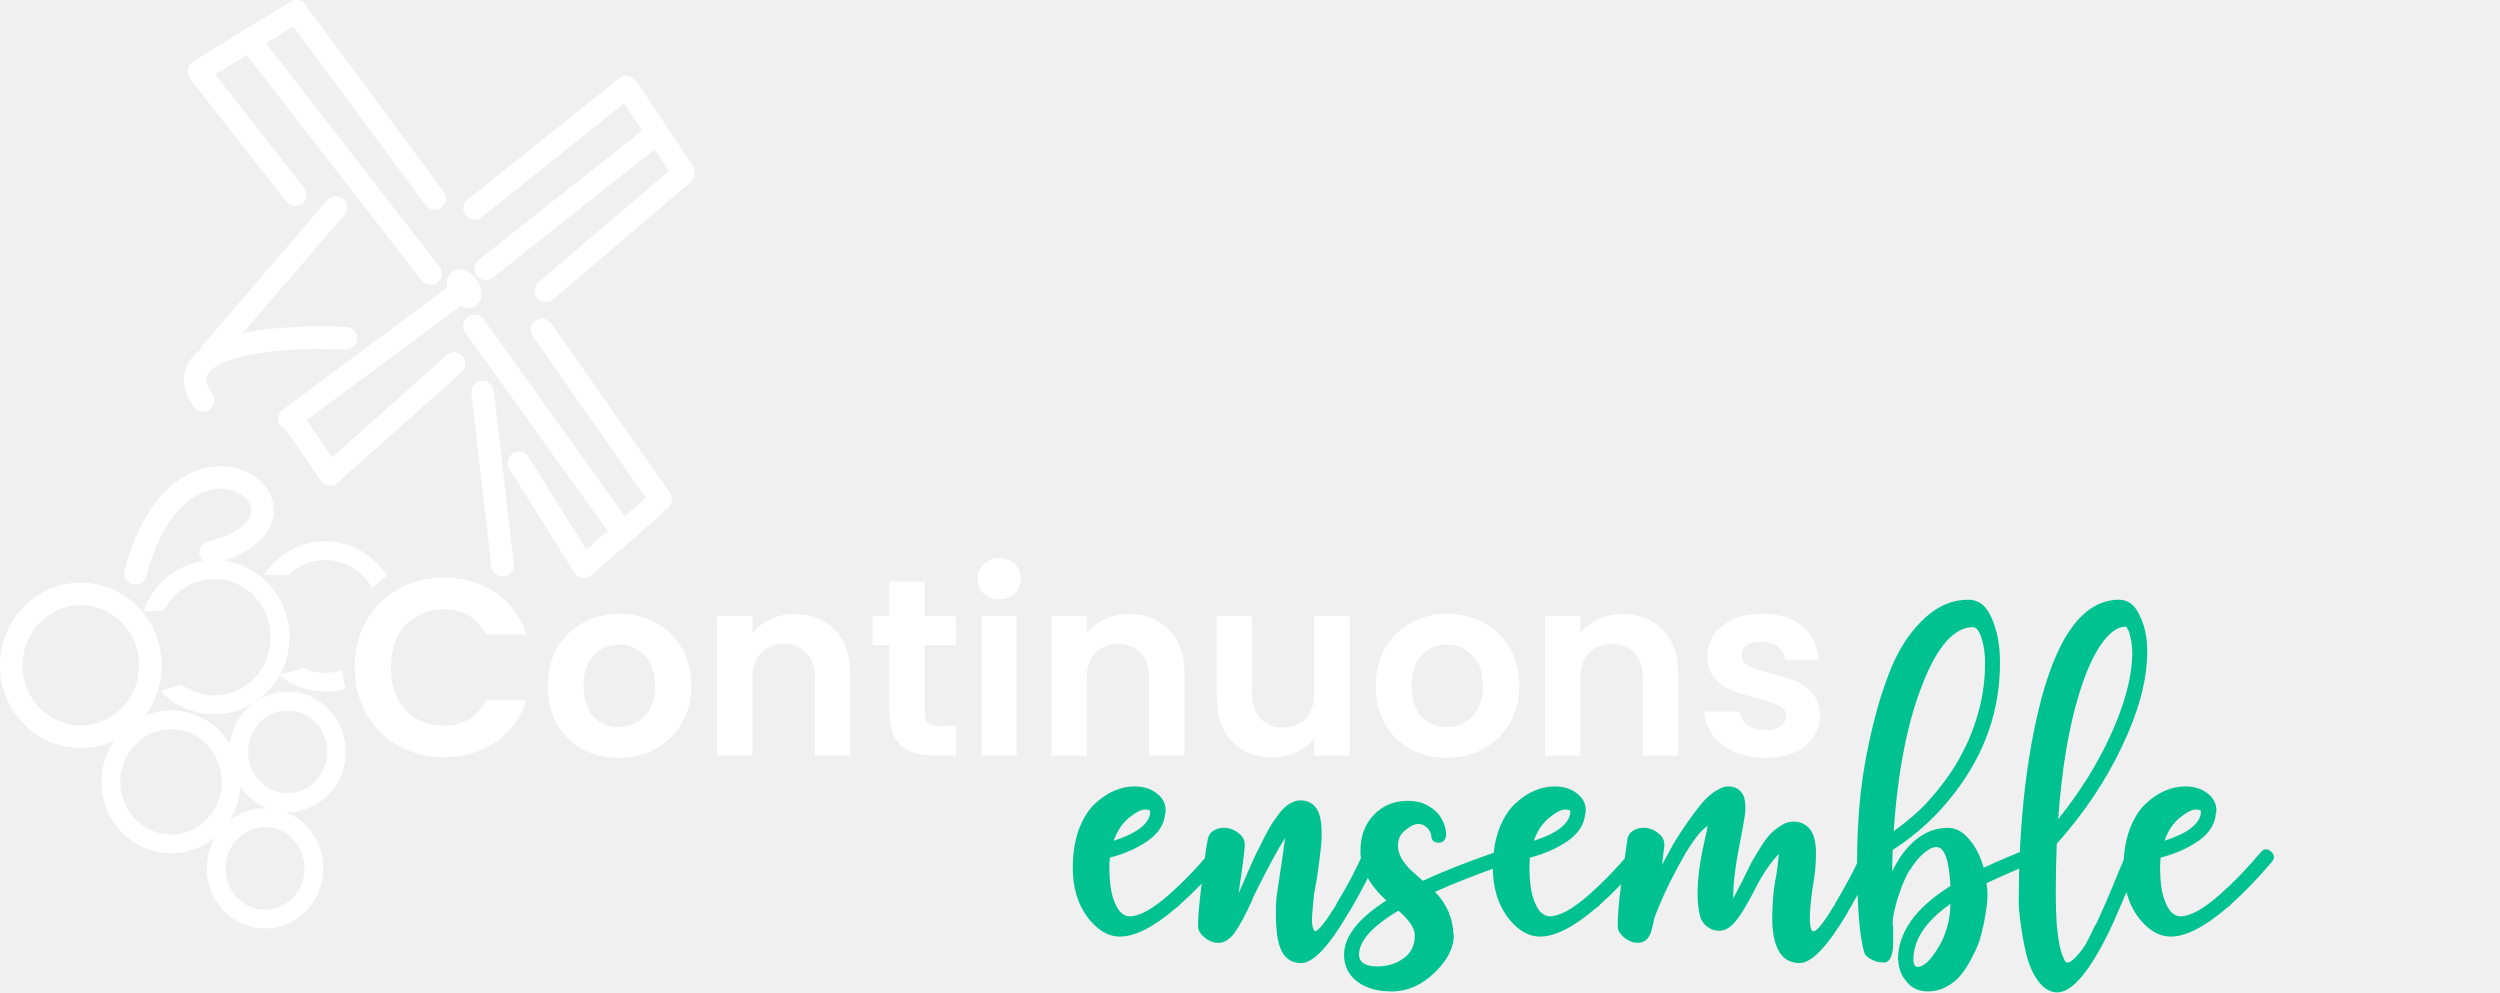
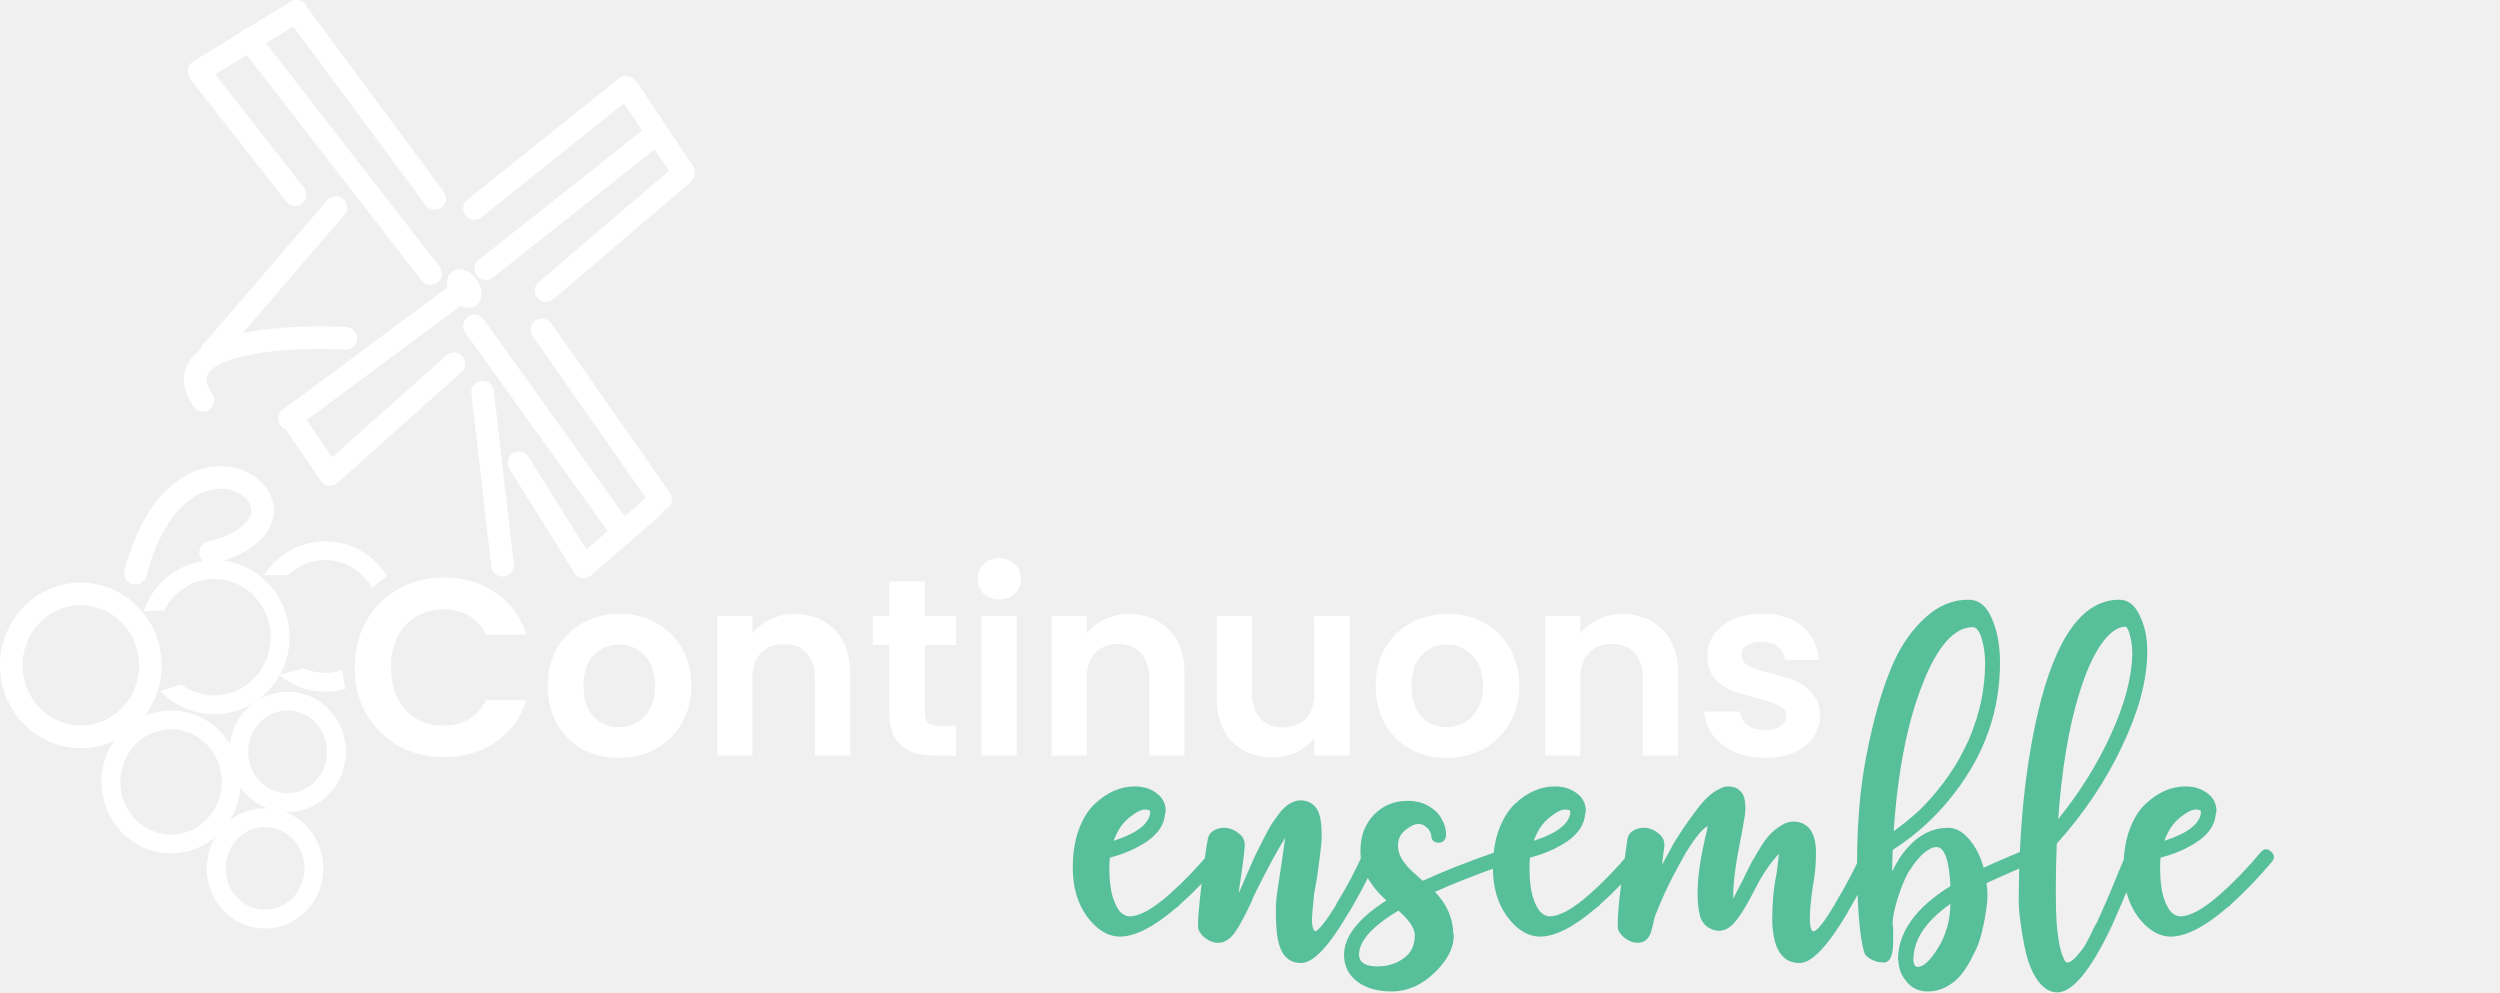
<svg xmlns="http://www.w3.org/2000/svg" width="665" height="264" viewBox="0 0 665 264" fill="none">
  <path d="M56 146.991C91.5 137.991 49 103.991 36 152.491" stroke="white" stroke-width="6" stroke-linecap="round" />
  <line x1="89.317" y1="55.221" x2="56.231" y2="93.673" stroke="white" stroke-width="6" stroke-linecap="round" />
  <line x1="144.178" y1="87.728" x2="175.737" y2="132.812" stroke="white" stroke-width="6" stroke-linecap="round" />
  <line x1="126.186" y1="86.681" x2="165.691" y2="141.805" stroke="white" stroke-width="6" stroke-linecap="round" />
  <line x1="155.295" y1="150.758" x2="173.768" y2="134.695" stroke="white" stroke-width="6" stroke-linecap="round" />
  <line x1="154.866" y1="150.037" x2="138.046" y2="123.125" stroke="white" stroke-width="6" stroke-linecap="round" />
  <line x1="133.676" y1="150.354" x2="128.364" y2="104.315" stroke="white" stroke-width="6" stroke-linecap="round" />
  <line x1="88.242" y1="125.755" x2="120.764" y2="96.749" stroke="white" stroke-width="6" stroke-linecap="round" />
  <line x1="87.83" y1="126.209" x2="78.218" y2="112.161" stroke="white" stroke-width="6" stroke-linecap="round" />
  <line x1="172.51" y1="37.205" x2="129.214" y2="71.481" stroke="white" stroke-width="6" stroke-linecap="round" />
  <line x1="120.379" y1="79.188" x2="77.012" y2="111.375" stroke="white" stroke-width="6" stroke-linecap="round" />
  <line x1="66.209" y1="10.521" x2="114.531" y2="72.781" stroke="white" stroke-width="6" stroke-linecap="round" />
  <line x1="52.99" y1="18.865" x2="78.874" y2="3" stroke="white" stroke-width="6" stroke-linecap="round" />
  <line x1="79.196" y1="3.616" x2="115.625" y2="52.794" stroke="white" stroke-width="6" stroke-linecap="round" />
  <line x1="166.531" y1="23.207" x2="126.217" y2="55.459" stroke="white" stroke-width="6" stroke-linecap="round" />
  <line x1="167.16" y1="23.823" x2="181.832" y2="45.83" stroke="white" stroke-width="6" stroke-linecap="round" />
  <line x1="181.666" y1="46.22" x2="145.229" y2="77.324" stroke="white" stroke-width="6" stroke-linecap="round" />
  <line x1="53.212" y1="19.501" x2="78.51" y2="51.779" stroke="white" stroke-width="6" stroke-linecap="round" />
  <ellipse cx="123.476" cy="76.781" rx="4.07" ry="5.54" transform="rotate(-34.0884 123.476 76.7813)" fill="white" />
  <path d="M92 89.99C72 88.99 44 91.99 54 106.491" stroke="white" stroke-width="6" stroke-linecap="round" />
  <path d="M21.5 157.991C31.653 157.991 40 166.432 40 176.991C40 187.549 31.653 195.991 21.5 195.991C11.347 195.991 3 187.549 3 176.991C3 166.432 11.347 157.991 21.5 157.991Z" stroke="white" stroke-width="6" />
  <path d="M45.5 191.491C54.274 191.491 61.5 198.815 61.5 207.991C61.5 217.167 54.274 224.491 45.5 224.491C36.726 224.491 29.5 217.167 29.5 207.991C29.5 198.815 36.726 191.491 45.5 191.491Z" stroke="white" stroke-width="5" />
  <path d="M76.5 186.491C83.606 186.491 89.5 192.459 89.5 199.991C89.5 207.522 83.606 213.491 76.5 213.491C69.394 213.491 63.5 207.522 63.5 199.991C63.5 192.459 69.394 186.491 76.5 186.491Z" stroke="white" stroke-width="5" />
  <path d="M70.5 217.491C77.606 217.491 83.5 223.459 83.5 230.991C83.5 238.522 77.606 244.491 70.5 244.491C63.395 244.491 57.5 238.522 57.5 230.991C57.5 223.459 63.395 217.491 70.5 217.491Z" stroke="white" stroke-width="5" />
  <path d="M57 148.991C68.046 148.991 77 158.169 77 169.491C77 180.812 68.046 189.991 57 189.991C51.393 189.991 46.327 187.624 42.695 183.815L48.215 182.051C50.698 183.906 53.743 184.991 57 184.991C65.169 184.991 72 178.168 72 169.491C72 160.813 65.169 153.991 57 153.991C51.263 153.991 46.184 157.355 43.67 162.365L38.168 162.574C40.937 154.655 48.322 148.991 57 148.991Z" fill="white" />
  <path d="M80.736 177.754C82.511 178.551 84.463 178.991 86.5 178.991C88.097 178.991 89.641 178.72 91.089 178.219C91.224 179.93 91.511 181.595 91.939 183.201C90.212 183.714 88.388 183.991 86.5 183.991C81.834 183.991 77.551 182.308 74.194 179.504L80.736 177.754ZM86.5 143.991C93.42 143.991 99.498 147.688 102.959 153.262C101.557 154.198 100.246 155.27 99.046 156.46C96.515 151.964 91.796 148.991 86.5 148.991C82.728 148.991 79.25 150.499 76.645 152.991H70.213C73.701 147.569 79.693 143.991 86.5 143.991Z" fill="white" />
  <path d="M94.345 177.541C94.345 172.94 95.372 168.831 97.427 165.213C99.526 161.55 102.363 158.714 105.936 156.704C109.554 154.649 113.596 153.622 118.063 153.622C123.289 153.622 127.867 154.962 131.798 157.642C135.729 160.322 138.476 164.029 140.039 168.764H129.252C128.18 166.53 126.661 164.855 124.696 163.739C122.775 162.622 120.542 162.064 117.996 162.064C115.271 162.064 112.837 162.711 110.693 164.007C108.594 165.257 106.941 167.044 105.735 169.367C104.574 171.689 103.993 174.414 103.993 177.541C103.993 180.623 104.574 183.347 105.735 185.715C106.941 188.037 108.594 189.846 110.693 191.142C112.837 192.392 115.271 193.018 117.996 193.018C120.542 193.018 122.775 192.459 124.696 191.343C126.661 190.181 128.18 188.484 129.252 186.251H140.039C138.476 191.03 135.729 194.76 131.798 197.44C127.912 200.075 123.334 201.393 118.063 201.393C113.596 201.393 109.554 200.388 105.936 198.378C102.363 196.323 99.526 193.487 97.427 189.869C95.372 186.251 94.345 182.141 94.345 177.541ZM164.533 201.594C160.959 201.594 157.743 200.812 154.885 199.249C152.026 197.641 149.77 195.385 148.118 192.482C146.51 189.578 145.706 186.228 145.706 182.432C145.706 178.635 146.532 175.285 148.185 172.382C149.882 169.478 152.182 167.245 155.086 165.682C157.989 164.074 161.227 163.27 164.801 163.27C168.374 163.27 171.612 164.074 174.516 165.682C177.419 167.245 179.697 169.478 181.35 172.382C183.047 175.285 183.896 178.635 183.896 182.432C183.896 186.228 183.025 189.578 181.283 192.482C179.585 195.385 177.263 197.641 174.315 199.249C171.411 200.812 168.151 201.594 164.533 201.594ZM164.533 193.42C166.23 193.42 167.816 193.018 169.29 192.214C170.808 191.365 172.014 190.114 172.908 188.462C173.801 186.809 174.248 184.799 174.248 182.432C174.248 178.903 173.31 176.201 171.434 174.325C169.602 172.404 167.347 171.444 164.667 171.444C161.987 171.444 159.731 172.404 157.9 174.325C156.113 176.201 155.22 178.903 155.22 182.432C155.22 185.96 156.091 188.685 157.833 190.606C159.619 192.482 161.853 193.42 164.533 193.42ZM211.345 163.337C215.767 163.337 219.341 164.744 222.065 167.558C224.79 170.327 226.152 174.213 226.152 179.216V200.991H216.772V180.489C216.772 177.541 216.035 175.285 214.561 173.722C213.087 172.114 211.077 171.31 208.531 171.31C205.941 171.31 203.886 172.114 202.367 173.722C200.893 175.285 200.156 177.541 200.156 180.489V200.991H190.776V163.873H200.156V168.496C201.407 166.888 202.993 165.637 204.913 164.744C206.879 163.806 209.023 163.337 211.345 163.337ZM245.993 171.578V189.534C245.993 190.784 246.284 191.7 246.864 192.281C247.49 192.817 248.517 193.085 249.946 193.085H254.301V200.991H248.405C240.499 200.991 236.546 197.149 236.546 189.467V171.578H232.124V163.873H236.546V154.694H245.993V163.873H254.301V171.578H245.993ZM265.805 159.451C264.152 159.451 262.767 158.937 261.651 157.91C260.579 156.838 260.043 155.52 260.043 153.957C260.043 152.393 260.579 151.098 261.651 150.071C262.767 148.999 264.152 148.463 265.805 148.463C267.457 148.463 268.82 148.999 269.892 150.071C271.008 151.098 271.567 152.393 271.567 153.957C271.567 155.52 271.008 156.838 269.892 157.91C268.82 158.937 267.457 159.451 265.805 159.451ZM270.428 163.873V200.991H261.048V163.873H270.428ZM300.264 163.337C304.686 163.337 308.26 164.744 310.984 167.558C313.709 170.327 315.071 174.213 315.071 179.216V200.991H305.691V180.489C305.691 177.541 304.954 175.285 303.48 173.722C302.006 172.114 299.996 171.31 297.45 171.31C294.86 171.31 292.805 172.114 291.286 173.722C289.812 175.285 289.075 177.541 289.075 180.489V200.991H279.695V163.873H289.075V168.496C290.326 166.888 291.912 165.637 293.832 164.744C295.798 163.806 297.942 163.337 300.264 163.337ZM359.032 163.873V200.991H349.585V196.301C348.379 197.909 346.793 199.182 344.828 200.12C342.907 201.013 340.808 201.46 338.53 201.46C335.627 201.46 333.058 200.857 330.825 199.651C328.592 198.4 326.827 196.591 325.532 194.224C324.281 191.812 323.656 188.953 323.656 185.648V163.873H333.036V184.308C333.036 187.256 333.773 189.534 335.247 191.142C336.721 192.705 338.731 193.487 341.277 193.487C343.868 193.487 345.9 192.705 347.374 191.142C348.848 189.534 349.585 187.256 349.585 184.308V163.873H359.032ZM384.769 201.594C381.196 201.594 377.98 200.812 375.121 199.249C372.262 197.641 370.007 195.385 368.354 192.482C366.746 189.578 365.942 186.228 365.942 182.432C365.942 178.635 366.768 175.285 368.421 172.382C370.118 169.478 372.419 167.245 375.322 165.682C378.225 164.074 381.464 163.27 385.037 163.27C388.61 163.27 391.849 164.074 394.752 165.682C397.655 167.245 399.933 169.478 401.586 172.382C403.283 175.285 404.132 178.635 404.132 182.432C404.132 186.228 403.261 189.578 401.519 192.482C399.822 195.385 397.499 197.641 394.551 199.249C391.648 200.812 388.387 201.594 384.769 201.594ZM384.769 193.42C386.466 193.42 388.052 193.018 389.526 192.214C391.045 191.365 392.251 190.114 393.144 188.462C394.037 186.809 394.484 184.799 394.484 182.432C394.484 178.903 393.546 176.201 391.67 174.325C389.839 172.404 387.583 171.444 384.903 171.444C382.223 171.444 379.967 172.404 378.136 174.325C376.349 176.201 375.456 178.903 375.456 182.432C375.456 185.96 376.327 188.685 378.069 190.606C379.856 192.482 382.089 193.42 384.769 193.42ZM431.582 163.337C436.004 163.337 439.577 164.744 442.302 167.558C445.026 170.327 446.389 174.213 446.389 179.216V200.991H437.009V180.489C437.009 177.541 436.272 175.285 434.798 173.722C433.324 172.114 431.314 171.31 428.768 171.31C426.177 171.31 424.122 172.114 422.604 173.722C421.13 175.285 420.393 177.541 420.393 180.489V200.991H411.013V163.873H420.393V168.496C421.643 166.888 423.229 165.637 425.15 164.744C427.115 163.806 429.259 163.337 431.582 163.337ZM469.513 201.594C466.475 201.594 463.751 201.058 461.339 199.986C458.927 198.869 457.006 197.373 455.577 195.497C454.192 193.621 453.433 191.544 453.299 189.266H462.746C462.924 190.695 463.617 191.879 464.823 192.817C466.073 193.755 467.614 194.224 469.446 194.224C471.232 194.224 472.617 193.866 473.6 193.152C474.627 192.437 475.141 191.521 475.141 190.405C475.141 189.199 474.515 188.305 473.265 187.725C472.059 187.099 470.116 186.429 467.436 185.715C464.666 185.045 462.388 184.352 460.602 183.638C458.86 182.923 457.341 181.829 456.046 180.355C454.795 178.881 454.17 176.893 454.17 174.392C454.17 172.337 454.75 170.461 455.912 168.764C457.118 167.066 458.815 165.726 461.004 164.744C463.237 163.761 465.85 163.27 468.843 163.27C473.265 163.27 476.793 164.386 479.429 166.62C482.064 168.808 483.516 171.779 483.784 175.531H474.806C474.672 174.057 474.046 172.895 472.93 172.047C471.858 171.153 470.406 170.707 468.575 170.707C466.877 170.707 465.56 171.019 464.622 171.645C463.728 172.27 463.282 173.141 463.282 174.258C463.282 175.508 463.907 176.469 465.158 177.139C466.408 177.764 468.351 178.412 470.987 179.082C473.667 179.752 475.878 180.444 477.62 181.159C479.362 181.873 480.858 182.99 482.109 184.509C483.404 185.983 484.074 187.948 484.119 190.405C484.119 192.549 483.516 194.469 482.31 196.167C481.148 197.864 479.451 199.204 477.218 200.187C475.029 201.125 472.461 201.594 469.513 201.594Z" fill="white" />
-   <path d="M321.84 226.727C322.693 225.703 323.589 225.617 324.528 226.471C325.552 227.324 325.637 228.263 324.784 229.287C321.029 233.724 317.36 237.521 313.776 240.679V240.807C313.776 240.807 313.733 240.849 313.648 240.935C313.563 241.02 313.477 241.063 313.392 241.063C313.051 241.404 312.837 241.575 312.752 241.575C306.864 246.609 301.915 249.127 297.904 249.127C294.747 249.127 291.845 247.377 289.2 243.879C286.64 240.38 285.36 236.028 285.36 230.823C285.36 227.068 285.872 223.74 286.896 220.839C288.005 217.852 289.413 215.548 291.12 213.927C292.827 212.305 294.576 211.111 296.368 210.343C298.16 209.575 299.952 209.191 301.744 209.191C304.133 209.191 306.096 209.788 307.632 210.983C309.253 212.177 310.064 213.713 310.064 215.591C310.064 215.761 310.064 215.847 310.064 215.847V215.975C310.064 216.06 310.021 216.145 309.936 216.231C309.765 219.132 308.229 221.607 305.328 223.655C302.512 225.617 299.141 227.111 295.216 228.135C295.131 228.988 295.088 229.884 295.088 230.823C295.088 233.98 295.387 236.583 295.984 238.631C296.667 240.679 297.392 242.044 298.16 242.727C298.928 243.409 299.696 243.751 300.464 243.751C303.109 243.751 306.651 241.788 311.088 237.863C311.173 237.777 311.216 237.735 311.216 237.735C314.629 234.748 318.171 231.079 321.84 226.727ZM304.56 215.335C303.536 215.335 302.128 216.06 300.336 217.511C298.544 218.961 297.179 221.009 296.24 223.655C302.555 221.607 305.797 219.047 305.968 215.975C305.968 215.548 305.499 215.335 304.56 215.335ZM363.496 226.215C364.008 225.959 364.52 225.959 365.032 226.215C365.544 226.385 365.885 226.727 366.056 227.239C366.312 227.751 366.312 228.263 366.056 228.775C364.52 232.359 362.429 236.455 359.784 241.063C359.528 241.489 359.272 241.916 359.016 242.343C359.016 242.428 358.931 242.556 358.76 242.727C353.555 251.687 349.331 256.167 346.088 256.167C344.296 256.167 342.845 255.527 341.736 254.247C340.541 252.796 339.816 250.449 339.56 247.207C339.304 243.964 339.304 241.105 339.56 238.631C339.901 236.156 340.413 232.743 341.096 228.391C341.437 225.745 341.693 223.911 341.864 222.887C340.072 225.617 337.469 230.396 334.056 237.223C333.971 237.479 333.843 237.735 333.672 237.991C333.587 238.247 333.459 238.503 333.288 238.759C333.203 239.015 333.16 239.185 333.16 239.271C331.283 243.367 329.704 246.311 328.424 248.103C327.144 249.809 325.779 250.705 324.328 250.791C324.243 250.791 324.115 250.791 323.944 250.791C323.859 250.791 323.773 250.791 323.688 250.791C322.664 250.705 321.683 250.321 320.744 249.639C319.805 248.956 319.165 248.188 318.824 247.335C318.568 246.567 318.653 244.135 319.08 240.039C319.507 235.857 319.933 232.231 320.36 229.159C320.787 226.001 321.085 224.039 321.256 223.271C321.427 222.247 321.939 221.479 322.792 220.967C323.731 220.369 324.84 220.113 326.12 220.199C327.485 220.369 328.637 220.881 329.576 221.735C330.6 222.503 331.112 223.527 331.112 224.807C331.027 226.599 330.472 230.865 329.448 237.607C329.96 236.583 330.6 235.132 331.368 233.255C332.392 230.951 333.16 229.201 333.672 228.007C334.269 226.812 335.037 225.276 335.976 223.399C336.915 221.521 337.683 220.113 338.28 219.175C338.963 218.151 339.731 217.084 340.584 215.975C341.523 214.865 342.419 214.097 343.272 213.671C344.125 213.159 345.021 212.903 345.96 212.903C347.581 212.903 348.904 213.5 349.928 214.695C350.781 215.719 351.293 217.34 351.464 219.559C351.635 221.777 351.592 223.783 351.336 225.575C351.165 227.367 350.824 230.012 350.312 233.511C349.971 235.303 349.715 236.753 349.544 237.863C349.459 238.887 349.331 240.209 349.16 241.831C348.989 243.452 348.947 244.732 349.032 245.671C349.117 246.609 349.331 247.249 349.672 247.591C349.672 247.676 349.757 247.719 349.928 247.719C350.952 247.292 352.787 244.945 355.432 240.679C355.432 240.593 355.475 240.465 355.56 240.295C358.376 235.687 360.68 231.335 362.472 227.239C362.643 226.727 362.984 226.385 363.496 226.215ZM401.939 227.367C402.024 227.623 402.024 227.879 401.939 228.135C401.939 228.391 401.896 228.647 401.811 228.903C401.726 229.073 401.555 229.287 401.299 229.543C401.128 229.713 400.915 229.841 400.659 229.927C400.147 230.097 399.678 230.225 399.251 230.311C392.51 232.7 386.664 235.004 381.715 237.223C384.872 240.551 386.494 244.263 386.579 248.359C386.664 248.444 386.707 248.572 386.707 248.743C386.707 252.156 385 255.484 381.587 258.727C378.174 262.055 374.376 263.719 370.195 263.719C366.44 263.719 363.411 262.865 361.107 261.159C358.803 259.452 357.608 257.148 357.523 254.247C357.523 254.161 357.523 254.076 357.523 253.991C357.523 249.127 361.278 244.305 368.787 239.527C364.179 235.345 361.875 230.951 361.875 226.343C361.875 222.503 363.027 219.345 365.331 216.871C367.72 214.311 370.75 213.031 374.419 213.031C376.638 213.031 378.515 213.5 380.051 214.439C381.672 215.377 382.824 216.529 383.507 217.895C384.275 219.175 384.659 220.583 384.659 222.119C384.659 222.716 384.446 223.228 384.019 223.655C383.678 223.996 383.208 224.167 382.611 224.167C382.099 224.167 381.63 223.996 381.203 223.655C380.862 223.228 380.691 222.716 380.691 222.119C380.691 221.863 380.563 221.521 380.307 221.095C380.051 220.583 379.667 220.156 379.155 219.815C378.643 219.388 378.003 219.175 377.235 219.175C376.296 219.175 375.144 219.729 373.779 220.839C372.499 221.863 371.859 223.228 371.859 224.935C371.859 226.044 372.158 227.153 372.755 228.263C373.438 229.372 374.12 230.268 374.803 230.951C375.486 231.633 376.51 232.572 377.875 233.767C377.96 233.852 378.046 233.937 378.131 234.023C378.302 234.108 378.43 234.193 378.515 234.279C383.635 231.889 390.12 229.329 397.971 226.599C398.056 226.599 398.27 226.556 398.611 226.471C398.952 226.3 399.208 226.172 399.379 226.087C399.891 225.916 400.36 225.959 400.787 226.215C401.299 226.471 401.683 226.855 401.939 227.367ZM366.355 257.063C369.086 257.063 371.432 256.337 373.395 254.887C375.358 253.521 376.339 251.473 376.339 248.743C376.339 246.951 374.888 244.775 371.987 242.215C364.99 246.396 361.491 250.321 361.491 253.991C361.491 254.076 361.491 254.119 361.491 254.119C361.662 256.081 363.283 257.063 366.355 257.063ZM433.59 226.727C434.443 225.703 435.339 225.617 436.278 226.471C437.302 227.324 437.387 228.263 436.534 229.287C432.779 233.724 429.11 237.521 425.526 240.679V240.807C425.526 240.807 425.483 240.849 425.398 240.935C425.313 241.02 425.227 241.063 425.142 241.063C424.801 241.404 424.587 241.575 424.502 241.575C418.614 246.609 413.665 249.127 409.654 249.127C406.497 249.127 403.595 247.377 400.95 243.879C398.39 240.38 397.11 236.028 397.11 230.823C397.11 227.068 397.622 223.74 398.646 220.839C399.755 217.852 401.163 215.548 402.87 213.927C404.577 212.305 406.326 211.111 408.118 210.343C409.91 209.575 411.702 209.191 413.494 209.191C415.883 209.191 417.846 209.788 419.382 210.983C421.003 212.177 421.814 213.713 421.814 215.591C421.814 215.761 421.814 215.847 421.814 215.847V215.975C421.814 216.06 421.771 216.145 421.686 216.231C421.515 219.132 419.979 221.607 417.078 223.655C414.262 225.617 410.891 227.111 406.966 228.135C406.881 228.988 406.838 229.884 406.838 230.823C406.838 233.98 407.137 236.583 407.734 238.631C408.417 240.679 409.142 242.044 409.91 242.727C410.678 243.409 411.446 243.751 412.214 243.751C414.859 243.751 418.401 241.788 422.838 237.863C422.923 237.777 422.966 237.735 422.966 237.735C426.379 234.748 429.921 231.079 433.59 226.727ZM416.31 215.335C415.286 215.335 413.878 216.06 412.086 217.511C410.294 218.961 408.929 221.009 407.99 223.655C414.305 221.607 417.547 219.047 417.718 215.975C417.718 215.548 417.249 215.335 416.31 215.335ZM496.11 226.215C496.622 225.959 497.134 225.959 497.646 226.215C498.158 226.385 498.499 226.727 498.67 227.239C498.926 227.751 498.926 228.263 498.67 228.775C497.134 232.359 495.043 236.455 492.398 241.063C492.142 241.489 491.886 241.916 491.63 242.343V242.471C486.254 251.601 481.945 256.167 478.702 256.167C476.739 256.167 475.161 255.484 473.966 254.119C472.345 252.241 471.491 249.084 471.406 244.647C471.406 240.124 471.79 236.071 472.558 232.487C472.899 229.927 473.113 228.135 473.198 227.111C470.979 229.415 468.889 232.487 466.926 236.327C464.11 241.873 461.891 245.244 460.27 246.439C459.673 246.951 458.99 247.292 458.222 247.463H458.094C458.009 247.463 457.881 247.505 457.71 247.591C457.625 247.591 457.539 247.591 457.454 247.591H457.326C456.131 247.591 455.022 247.207 453.998 246.439C452.974 245.585 452.334 244.476 452.078 243.111C451.054 238.417 451.523 231.804 453.486 223.271C453.913 221.564 454.169 220.369 454.254 219.687C452.718 220.625 450.883 222.844 448.75 226.343C448.665 226.428 448.622 226.471 448.622 226.471C447.257 228.86 445.891 231.377 444.526 234.023C443.246 236.583 442.222 238.801 441.454 240.679C440.686 242.471 440.174 243.836 439.918 244.775V244.903C439.491 246.951 439.107 248.273 438.766 248.871C438.083 250.151 437.017 250.791 435.566 250.791C435.481 250.791 435.395 250.791 435.31 250.791C434.286 250.705 433.305 250.321 432.366 249.639C431.427 248.956 430.787 248.188 430.446 247.335C430.275 246.737 430.275 245.201 430.446 242.727C430.617 240.167 430.915 237.393 431.342 234.407C431.769 231.42 432.11 228.945 432.366 226.983C432.622 224.935 432.793 223.697 432.878 223.271C433.049 222.247 433.561 221.479 434.414 220.967C435.353 220.369 436.462 220.113 437.742 220.199C439.107 220.369 440.259 220.881 441.198 221.735C442.222 222.503 442.734 223.527 442.734 224.807C442.649 225.489 442.435 227.239 442.094 230.055C443.118 228.177 444.142 226.3 445.166 224.423C446.873 221.607 448.494 219.175 450.03 217.127C451.566 214.993 452.803 213.457 453.742 212.519C454.766 211.495 455.747 210.727 456.686 210.215C457.625 209.703 458.265 209.404 458.606 209.319C458.947 209.233 459.331 209.191 459.758 209.191C461.209 209.191 462.361 209.703 463.214 210.727C463.811 211.409 464.153 212.476 464.238 213.927C464.323 215.292 464.238 216.572 463.982 217.767C463.811 218.961 463.47 220.839 462.958 223.399C461.593 230.225 460.953 235.431 461.038 239.015C461.635 237.905 462.403 236.412 463.342 234.535L463.47 234.407C463.47 234.321 463.513 234.236 463.598 234.151C463.683 233.98 463.726 233.852 463.726 233.767C464.75 231.719 465.518 230.183 466.03 229.159C466.627 228.135 467.395 226.855 468.334 225.319C469.358 223.697 470.254 222.503 471.022 221.735C471.875 220.881 472.814 220.156 473.838 219.559C474.862 218.876 475.929 218.535 477.038 218.535C478.745 218.535 480.153 219.132 481.262 220.327C482.457 221.692 483.054 223.911 483.054 226.983C483.054 229.969 482.755 232.999 482.158 236.071C481.219 242.812 481.177 246.652 482.03 247.591C482.115 247.676 482.286 247.719 482.542 247.719C483.566 247.377 485.358 245.073 487.918 240.807C487.918 240.807 487.961 240.764 488.046 240.679C488.131 240.508 488.174 240.38 488.174 240.295C490.99 235.601 493.294 231.249 495.086 227.239C495.257 226.727 495.598 226.385 496.11 226.215ZM539.681 226.215C540.193 226.385 540.577 226.727 540.833 227.239C541.089 227.665 541.089 228.135 540.833 228.647C540.662 229.159 540.321 229.543 539.809 229.799C539.126 230.14 537.804 230.737 535.841 231.591C532.684 232.956 530.209 234.065 528.417 234.919C528.588 235.943 528.673 236.967 528.673 237.991C528.673 239.527 528.502 241.191 528.161 242.983C527.905 244.775 527.521 246.652 527.009 248.615C526.497 250.577 525.772 252.412 524.833 254.119C523.98 255.911 522.998 257.532 521.889 258.983C520.78 260.433 519.414 261.585 517.793 262.439C516.257 263.292 514.593 263.719 512.801 263.719C510.497 263.719 508.662 262.908 507.297 261.287C505.932 259.751 505.164 258.001 504.993 256.039C504.993 255.953 504.993 255.825 504.993 255.655C504.993 255.569 504.993 255.527 504.993 255.527C504.908 255.441 504.865 255.356 504.865 255.271C504.865 248.017 509.516 241.489 518.817 235.687C518.476 228.775 517.238 225.319 515.105 225.319C514.081 225.319 512.886 225.916 511.521 227.111C510.241 228.305 509.132 229.671 508.193 231.207C508.108 231.292 508.065 231.377 508.065 231.463H507.937C506.998 233.084 506.188 234.876 505.505 236.839C504.822 238.716 504.31 240.423 503.969 241.959C503.628 243.409 503.457 244.604 503.457 245.543C503.457 245.713 503.457 245.927 503.457 246.183C503.542 246.353 503.585 246.524 503.585 246.695C503.585 248.743 503.585 250.023 503.585 250.535C503.585 254.204 502.732 256.039 501.025 256.039C500.769 256.039 500.342 255.996 499.745 255.911C499.148 255.825 498.38 255.527 497.441 255.015C496.502 254.503 495.948 253.82 495.777 252.967C494.582 248.615 493.985 240.593 493.985 228.903C493.985 223.271 494.284 217.425 494.881 211.367C495.564 205.308 496.673 199.164 498.209 192.935C499.745 186.62 501.58 181.031 503.713 176.167C505.932 171.303 508.748 167.335 512.161 164.263C515.574 161.105 519.372 159.527 523.553 159.527C526.369 159.527 528.46 161.191 529.825 164.519C531.276 167.761 532.001 171.687 532.001 176.295C532.001 188.924 527.99 200.444 519.969 210.855C515.361 216.913 509.857 221.991 503.457 226.087C503.372 227.964 503.329 229.884 503.329 231.847C503.756 230.908 504.225 230.012 504.737 229.159H504.865C504.865 229.073 504.865 229.031 504.865 229.031C504.95 228.775 505.121 228.476 505.377 228.135C508.961 222.844 513.228 220.199 518.177 220.199C520.225 220.199 522.102 221.223 523.809 223.271C525.516 225.233 526.796 227.751 527.649 230.823C529.27 230.055 531.489 229.073 534.305 227.879C536.182 227.111 537.462 226.556 538.145 226.215C538.657 225.959 539.169 225.959 539.681 226.215ZM511.521 181.671C507.425 191.825 504.822 204.967 503.713 221.095C506.102 219.388 508.364 217.553 510.497 215.591C512.63 213.543 514.764 211.111 516.897 208.295C519.116 205.393 520.993 202.364 522.529 199.207C524.15 196.049 525.473 192.508 526.497 188.583C527.521 184.572 528.033 180.476 528.033 176.295C528.033 173.991 527.734 171.857 527.137 169.895C526.54 167.847 525.729 166.823 524.705 166.823C522.316 166.823 519.969 168.103 517.665 170.663C515.446 173.223 513.398 176.892 511.521 181.671ZM510.113 257.191C511.649 257.191 513.441 255.527 515.489 252.199C517.622 248.785 518.732 244.86 518.817 240.423C512.246 245.031 508.961 249.98 508.961 255.271C508.961 255.271 508.961 255.313 508.961 255.399C508.961 255.399 508.961 255.441 508.961 255.527C509.046 256.636 509.43 257.191 510.113 257.191ZM571.161 174.119C570.99 181.457 568.729 189.649 564.377 198.695C560.11 207.74 554.35 216.316 547.097 224.423C546.926 228.604 546.841 232.999 546.841 237.607C546.841 240.764 546.926 243.58 547.097 246.055C547.353 248.529 547.609 250.364 547.865 251.559C548.121 252.753 548.42 253.735 548.761 254.503C549.102 255.271 549.316 255.697 549.401 255.783C549.572 255.953 549.7 256.039 549.785 256.039C550.553 256.039 551.406 255.484 552.345 254.375C553.369 253.265 554.18 252.199 554.777 251.175C555.374 250.151 556.142 248.615 557.081 246.567C557.252 246.225 557.55 245.713 557.977 245.031V244.903C559.428 241.831 561.348 237.351 563.737 231.463C564.59 229.5 565.188 228.092 565.529 227.239C565.785 226.727 566.169 226.385 566.681 226.215C567.193 226.044 567.662 226.087 568.089 226.343C568.601 226.513 568.942 226.855 569.113 227.367C569.369 227.879 569.412 228.391 569.241 228.903C568.814 229.756 568.217 231.121 567.449 232.999C565.06 238.716 563.097 243.281 561.561 246.695C561.476 246.695 561.433 246.695 561.433 246.695V246.823C561.433 246.908 561.433 246.951 561.433 246.951C555.972 258.3 551.236 263.975 547.225 263.975C545.348 263.975 543.641 262.951 542.105 260.903C540.654 258.855 539.588 256.38 538.905 253.479C538.222 250.492 537.753 247.847 537.497 245.543C537.156 243.239 536.985 241.404 536.985 240.039C536.985 220.924 538.692 204.071 542.105 189.479C546.798 169.511 554.009 159.527 563.737 159.527C566.041 159.527 567.833 160.892 569.113 163.623C570.478 166.353 571.161 169.511 571.161 173.095C571.161 173.436 571.161 173.777 571.161 174.119ZM553.113 184.359C550.297 193.404 548.42 204.583 547.481 217.895C553.369 210.556 558.062 203.004 561.561 195.239C565.145 187.388 567.022 180.348 567.193 174.119C567.193 172.583 567.065 171.217 566.809 170.023C566.553 168.743 566.297 167.889 566.041 167.463C565.785 166.951 565.572 166.695 565.401 166.695C563.268 166.695 561.092 168.273 558.873 171.431C556.74 174.503 554.82 178.812 553.113 184.359ZM601.34 226.727C602.193 225.703 603.089 225.617 604.028 226.471C605.052 227.324 605.137 228.263 604.284 229.287C600.529 233.724 596.86 237.521 593.276 240.679V240.807C593.276 240.807 593.233 240.849 593.148 240.935C593.063 241.02 592.977 241.063 592.892 241.063C592.551 241.404 592.337 241.575 592.252 241.575C586.364 246.609 581.415 249.127 577.404 249.127C574.247 249.127 571.345 247.377 568.7 243.879C566.14 240.38 564.86 236.028 564.86 230.823C564.86 227.068 565.372 223.74 566.396 220.839C567.505 217.852 568.913 215.548 570.62 213.927C572.327 212.305 574.076 211.111 575.868 210.343C577.66 209.575 579.452 209.191 581.244 209.191C583.633 209.191 585.596 209.788 587.132 210.983C588.753 212.177 589.564 213.713 589.564 215.591C589.564 215.761 589.564 215.847 589.564 215.847V215.975C589.564 216.06 589.521 216.145 589.436 216.231C589.265 219.132 587.729 221.607 584.828 223.655C582.012 225.617 578.641 227.111 574.716 228.135C574.631 228.988 574.588 229.884 574.588 230.823C574.588 233.98 574.887 236.583 575.484 238.631C576.167 240.679 576.892 242.044 577.66 242.727C578.428 243.409 579.196 243.751 579.964 243.751C582.609 243.751 586.151 241.788 590.588 237.863C590.673 237.777 590.716 237.735 590.716 237.735C594.129 234.748 597.671 231.079 601.34 226.727ZM584.06 215.335C583.036 215.335 581.628 216.06 579.836 217.511C578.044 218.961 576.679 221.009 575.74 223.655C582.055 221.607 585.297 219.047 585.468 215.975C585.468 215.548 584.999 215.335 584.06 215.335Z" fill="#00C291" />
+   <path d="M321.84 226.727C322.693 225.703 323.589 225.617 324.528 226.471C325.552 227.324 325.637 228.263 324.784 229.287C321.029 233.724 317.36 237.521 313.776 240.679V240.807C313.776 240.807 313.733 240.849 313.648 240.935C313.563 241.02 313.477 241.063 313.392 241.063C313.051 241.404 312.837 241.575 312.752 241.575C306.864 246.609 301.915 249.127 297.904 249.127C294.747 249.127 291.845 247.377 289.2 243.879C286.64 240.38 285.36 236.028 285.36 230.823C285.36 227.068 285.872 223.74 286.896 220.839C288.005 217.852 289.413 215.548 291.12 213.927C292.827 212.305 294.576 211.111 296.368 210.343C298.16 209.575 299.952 209.191 301.744 209.191C304.133 209.191 306.096 209.788 307.632 210.983C309.253 212.177 310.064 213.713 310.064 215.591C310.064 215.761 310.064 215.847 310.064 215.847V215.975C310.064 216.06 310.021 216.145 309.936 216.231C309.765 219.132 308.229 221.607 305.328 223.655C302.512 225.617 299.141 227.111 295.216 228.135C295.131 228.988 295.088 229.884 295.088 230.823C295.088 233.98 295.387 236.583 295.984 238.631C296.667 240.679 297.392 242.044 298.16 242.727C298.928 243.409 299.696 243.751 300.464 243.751C303.109 243.751 306.651 241.788 311.088 237.863C311.173 237.777 311.216 237.735 311.216 237.735C314.629 234.748 318.171 231.079 321.84 226.727ZM304.56 215.335C303.536 215.335 302.128 216.06 300.336 217.511C298.544 218.961 297.179 221.009 296.24 223.655C302.555 221.607 305.797 219.047 305.968 215.975C305.968 215.548 305.499 215.335 304.56 215.335ZM363.496 226.215C364.008 225.959 364.52 225.959 365.032 226.215C365.544 226.385 365.885 226.727 366.056 227.239C366.312 227.751 366.312 228.263 366.056 228.775C364.52 232.359 362.429 236.455 359.784 241.063C359.528 241.489 359.272 241.916 359.016 242.343C359.016 242.428 358.931 242.556 358.76 242.727C353.555 251.687 349.331 256.167 346.088 256.167C344.296 256.167 342.845 255.527 341.736 254.247C340.541 252.796 339.816 250.449 339.56 247.207C339.304 243.964 339.304 241.105 339.56 238.631C339.901 236.156 340.413 232.743 341.096 228.391C341.437 225.745 341.693 223.911 341.864 222.887C340.072 225.617 337.469 230.396 334.056 237.223C333.971 237.479 333.843 237.735 333.672 237.991C333.587 238.247 333.459 238.503 333.288 238.759C333.203 239.015 333.16 239.185 333.16 239.271C331.283 243.367 329.704 246.311 328.424 248.103C327.144 249.809 325.779 250.705 324.328 250.791C324.243 250.791 324.115 250.791 323.944 250.791C323.859 250.791 323.773 250.791 323.688 250.791C322.664 250.705 321.683 250.321 320.744 249.639C319.805 248.956 319.165 248.188 318.824 247.335C318.568 246.567 318.653 244.135 319.08 240.039C319.507 235.857 319.933 232.231 320.36 229.159C320.787 226.001 321.085 224.039 321.256 223.271C321.427 222.247 321.939 221.479 322.792 220.967C323.731 220.369 324.84 220.113 326.12 220.199C327.485 220.369 328.637 220.881 329.576 221.735C330.6 222.503 331.112 223.527 331.112 224.807C331.027 226.599 330.472 230.865 329.448 237.607C329.96 236.583 330.6 235.132 331.368 233.255C332.392 230.951 333.16 229.201 333.672 228.007C334.269 226.812 335.037 225.276 335.976 223.399C336.915 221.521 337.683 220.113 338.28 219.175C338.963 218.151 339.731 217.084 340.584 215.975C341.523 214.865 342.419 214.097 343.272 213.671C344.125 213.159 345.021 212.903 345.96 212.903C347.581 212.903 348.904 213.5 349.928 214.695C350.781 215.719 351.293 217.34 351.464 219.559C351.635 221.777 351.592 223.783 351.336 225.575C351.165 227.367 350.824 230.012 350.312 233.511C349.971 235.303 349.715 236.753 349.544 237.863C349.459 238.887 349.331 240.209 349.16 241.831C348.989 243.452 348.947 244.732 349.032 245.671C349.117 246.609 349.331 247.249 349.672 247.591C349.672 247.676 349.757 247.719 349.928 247.719C350.952 247.292 352.787 244.945 355.432 240.679C355.432 240.593 355.475 240.465 355.56 240.295C358.376 235.687 360.68 231.335 362.472 227.239C362.643 226.727 362.984 226.385 363.496 226.215ZM401.939 227.367C402.024 227.623 402.024 227.879 401.939 228.135C401.939 228.391 401.896 228.647 401.811 228.903C401.726 229.073 401.555 229.287 401.299 229.543C401.128 229.713 400.915 229.841 400.659 229.927C400.147 230.097 399.678 230.225 399.251 230.311C392.51 232.7 386.664 235.004 381.715 237.223C384.872 240.551 386.494 244.263 386.579 248.359C386.664 248.444 386.707 248.572 386.707 248.743C386.707 252.156 385 255.484 381.587 258.727C378.174 262.055 374.376 263.719 370.195 263.719C366.44 263.719 363.411 262.865 361.107 261.159C358.803 259.452 357.608 257.148 357.523 254.247C357.523 254.161 357.523 254.076 357.523 253.991C357.523 249.127 361.278 244.305 368.787 239.527C364.179 235.345 361.875 230.951 361.875 226.343C361.875 222.503 363.027 219.345 365.331 216.871C367.72 214.311 370.75 213.031 374.419 213.031C376.638 213.031 378.515 213.5 380.051 214.439C381.672 215.377 382.824 216.529 383.507 217.895C384.275 219.175 384.659 220.583 384.659 222.119C384.659 222.716 384.446 223.228 384.019 223.655C383.678 223.996 383.208 224.167 382.611 224.167C382.099 224.167 381.63 223.996 381.203 223.655C380.862 223.228 380.691 222.716 380.691 222.119C380.691 221.863 380.563 221.521 380.307 221.095C380.051 220.583 379.667 220.156 379.155 219.815C378.643 219.388 378.003 219.175 377.235 219.175C376.296 219.175 375.144 219.729 373.779 220.839C372.499 221.863 371.859 223.228 371.859 224.935C371.859 226.044 372.158 227.153 372.755 228.263C373.438 229.372 374.12 230.268 374.803 230.951C375.486 231.633 376.51 232.572 377.875 233.767C377.96 233.852 378.046 233.937 378.131 234.023C378.302 234.108 378.43 234.193 378.515 234.279C383.635 231.889 390.12 229.329 397.971 226.599C398.056 226.599 398.27 226.556 398.611 226.471C398.952 226.3 399.208 226.172 399.379 226.087C399.891 225.916 400.36 225.959 400.787 226.215C401.299 226.471 401.683 226.855 401.939 227.367ZM366.355 257.063C369.086 257.063 371.432 256.337 373.395 254.887C375.358 253.521 376.339 251.473 376.339 248.743C376.339 246.951 374.888 244.775 371.987 242.215C364.99 246.396 361.491 250.321 361.491 253.991C361.491 254.076 361.491 254.119 361.491 254.119C361.662 256.081 363.283 257.063 366.355 257.063ZM433.59 226.727C434.443 225.703 435.339 225.617 436.278 226.471C437.302 227.324 437.387 228.263 436.534 229.287C432.779 233.724 429.11 237.521 425.526 240.679V240.807C425.526 240.807 425.483 240.849 425.398 240.935C425.313 241.02 425.227 241.063 425.142 241.063C424.801 241.404 424.587 241.575 424.502 241.575C418.614 246.609 413.665 249.127 409.654 249.127C406.497 249.127 403.595 247.377 400.95 243.879C398.39 240.38 397.11 236.028 397.11 230.823C397.11 227.068 397.622 223.74 398.646 220.839C399.755 217.852 401.163 215.548 402.87 213.927C404.577 212.305 406.326 211.111 408.118 210.343C409.91 209.575 411.702 209.191 413.494 209.191C415.883 209.191 417.846 209.788 419.382 210.983C421.003 212.177 421.814 213.713 421.814 215.591C421.814 215.761 421.814 215.847 421.814 215.847V215.975C421.814 216.06 421.771 216.145 421.686 216.231C421.515 219.132 419.979 221.607 417.078 223.655C414.262 225.617 410.891 227.111 406.966 228.135C406.881 228.988 406.838 229.884 406.838 230.823C406.838 233.98 407.137 236.583 407.734 238.631C408.417 240.679 409.142 242.044 409.91 242.727C410.678 243.409 411.446 243.751 412.214 243.751C414.859 243.751 418.401 241.788 422.838 237.863C422.923 237.777 422.966 237.735 422.966 237.735C426.379 234.748 429.921 231.079 433.59 226.727ZM416.31 215.335C415.286 215.335 413.878 216.06 412.086 217.511C410.294 218.961 408.929 221.009 407.99 223.655C414.305 221.607 417.547 219.047 417.718 215.975C417.718 215.548 417.249 215.335 416.31 215.335ZM496.11 226.215C496.622 225.959 497.134 225.959 497.646 226.215C498.158 226.385 498.499 226.727 498.67 227.239C498.926 227.751 498.926 228.263 498.67 228.775C497.134 232.359 495.043 236.455 492.398 241.063C492.142 241.489 491.886 241.916 491.63 242.343V242.471C486.254 251.601 481.945 256.167 478.702 256.167C476.739 256.167 475.161 255.484 473.966 254.119C472.345 252.241 471.491 249.084 471.406 244.647C471.406 240.124 471.79 236.071 472.558 232.487C472.899 229.927 473.113 228.135 473.198 227.111C470.979 229.415 468.889 232.487 466.926 236.327C464.11 241.873 461.891 245.244 460.27 246.439C459.673 246.951 458.99 247.292 458.222 247.463H458.094C458.009 247.463 457.881 247.505 457.71 247.591C457.625 247.591 457.539 247.591 457.454 247.591H457.326C456.131 247.591 455.022 247.207 453.998 246.439C452.974 245.585 452.334 244.476 452.078 243.111C451.054 238.417 451.523 231.804 453.486 223.271C453.913 221.564 454.169 220.369 454.254 219.687C452.718 220.625 450.883 222.844 448.75 226.343C448.665 226.428 448.622 226.471 448.622 226.471C447.257 228.86 445.891 231.377 444.526 234.023C443.246 236.583 442.222 238.801 441.454 240.679C440.686 242.471 440.174 243.836 439.918 244.775V244.903C439.491 246.951 439.107 248.273 438.766 248.871C438.083 250.151 437.017 250.791 435.566 250.791C435.481 250.791 435.395 250.791 435.31 250.791C434.286 250.705 433.305 250.321 432.366 249.639C431.427 248.956 430.787 248.188 430.446 247.335C430.275 246.737 430.275 245.201 430.446 242.727C430.617 240.167 430.915 237.393 431.342 234.407C431.769 231.42 432.11 228.945 432.366 226.983C432.622 224.935 432.793 223.697 432.878 223.271C433.049 222.247 433.561 221.479 434.414 220.967C435.353 220.369 436.462 220.113 437.742 220.199C439.107 220.369 440.259 220.881 441.198 221.735C442.222 222.503 442.734 223.527 442.734 224.807C442.649 225.489 442.435 227.239 442.094 230.055C443.118 228.177 444.142 226.3 445.166 224.423C446.873 221.607 448.494 219.175 450.03 217.127C451.566 214.993 452.803 213.457 453.742 212.519C454.766 211.495 455.747 210.727 456.686 210.215C457.625 209.703 458.265 209.404 458.606 209.319C458.947 209.233 459.331 209.191 459.758 209.191C461.209 209.191 462.361 209.703 463.214 210.727C463.811 211.409 464.153 212.476 464.238 213.927C464.323 215.292 464.238 216.572 463.982 217.767C463.811 218.961 463.47 220.839 462.958 223.399C461.593 230.225 460.953 235.431 461.038 239.015C461.635 237.905 462.403 236.412 463.342 234.535L463.47 234.407C463.47 234.321 463.513 234.236 463.598 234.151C463.683 233.98 463.726 233.852 463.726 233.767C464.75 231.719 465.518 230.183 466.03 229.159C466.627 228.135 467.395 226.855 468.334 225.319C469.358 223.697 470.254 222.503 471.022 221.735C471.875 220.881 472.814 220.156 473.838 219.559C474.862 218.876 475.929 218.535 477.038 218.535C478.745 218.535 480.153 219.132 481.262 220.327C482.457 221.692 483.054 223.911 483.054 226.983C483.054 229.969 482.755 232.999 482.158 236.071C481.219 242.812 481.177 246.652 482.03 247.591C482.115 247.676 482.286 247.719 482.542 247.719C483.566 247.377 485.358 245.073 487.918 240.807C487.918 240.807 487.961 240.764 488.046 240.679C488.131 240.508 488.174 240.38 488.174 240.295C490.99 235.601 493.294 231.249 495.086 227.239C495.257 226.727 495.598 226.385 496.11 226.215ZM539.681 226.215C540.193 226.385 540.577 226.727 540.833 227.239C541.089 227.665 541.089 228.135 540.833 228.647C540.662 229.159 540.321 229.543 539.809 229.799C539.126 230.14 537.804 230.737 535.841 231.591C532.684 232.956 530.209 234.065 528.417 234.919C528.588 235.943 528.673 236.967 528.673 237.991C528.673 239.527 528.502 241.191 528.161 242.983C527.905 244.775 527.521 246.652 527.009 248.615C526.497 250.577 525.772 252.412 524.833 254.119C523.98 255.911 522.998 257.532 521.889 258.983C520.78 260.433 519.414 261.585 517.793 262.439C516.257 263.292 514.593 263.719 512.801 263.719C510.497 263.719 508.662 262.908 507.297 261.287C505.932 259.751 505.164 258.001 504.993 256.039C504.993 255.953 504.993 255.825 504.993 255.655C504.993 255.569 504.993 255.527 504.993 255.527C504.908 255.441 504.865 255.356 504.865 255.271C504.865 248.017 509.516 241.489 518.817 235.687C518.476 228.775 517.238 225.319 515.105 225.319C514.081 225.319 512.886 225.916 511.521 227.111C510.241 228.305 509.132 229.671 508.193 231.207C508.108 231.292 508.065 231.377 508.065 231.463H507.937C506.998 233.084 506.188 234.876 505.505 236.839C504.822 238.716 504.31 240.423 503.969 241.959C503.628 243.409 503.457 244.604 503.457 245.543C503.457 245.713 503.457 245.927 503.457 246.183C503.542 246.353 503.585 246.524 503.585 246.695C503.585 248.743 503.585 250.023 503.585 250.535C503.585 254.204 502.732 256.039 501.025 256.039C500.769 256.039 500.342 255.996 499.745 255.911C499.148 255.825 498.38 255.527 497.441 255.015C496.502 254.503 495.948 253.82 495.777 252.967C494.582 248.615 493.985 240.593 493.985 228.903C493.985 223.271 494.284 217.425 494.881 211.367C495.564 205.308 496.673 199.164 498.209 192.935C499.745 186.62 501.58 181.031 503.713 176.167C505.932 171.303 508.748 167.335 512.161 164.263C515.574 161.105 519.372 159.527 523.553 159.527C526.369 159.527 528.46 161.191 529.825 164.519C531.276 167.761 532.001 171.687 532.001 176.295C532.001 188.924 527.99 200.444 519.969 210.855C515.361 216.913 509.857 221.991 503.457 226.087C503.372 227.964 503.329 229.884 503.329 231.847C503.756 230.908 504.225 230.012 504.737 229.159H504.865C504.865 229.073 504.865 229.031 504.865 229.031C504.95 228.775 505.121 228.476 505.377 228.135C508.961 222.844 513.228 220.199 518.177 220.199C520.225 220.199 522.102 221.223 523.809 223.271C525.516 225.233 526.796 227.751 527.649 230.823C529.27 230.055 531.489 229.073 534.305 227.879C536.182 227.111 537.462 226.556 538.145 226.215C538.657 225.959 539.169 225.959 539.681 226.215ZM511.521 181.671C507.425 191.825 504.822 204.967 503.713 221.095C506.102 219.388 508.364 217.553 510.497 215.591C512.63 213.543 514.764 211.111 516.897 208.295C519.116 205.393 520.993 202.364 522.529 199.207C524.15 196.049 525.473 192.508 526.497 188.583C527.521 184.572 528.033 180.476 528.033 176.295C528.033 173.991 527.734 171.857 527.137 169.895C526.54 167.847 525.729 166.823 524.705 166.823C522.316 166.823 519.969 168.103 517.665 170.663C515.446 173.223 513.398 176.892 511.521 181.671ZM510.113 257.191C511.649 257.191 513.441 255.527 515.489 252.199C517.622 248.785 518.732 244.86 518.817 240.423C512.246 245.031 508.961 249.98 508.961 255.271C508.961 255.271 508.961 255.313 508.961 255.399C508.961 255.399 508.961 255.441 508.961 255.527C509.046 256.636 509.43 257.191 510.113 257.191ZM571.161 174.119C570.99 181.457 568.729 189.649 564.377 198.695C560.11 207.74 554.35 216.316 547.097 224.423C546.926 228.604 546.841 232.999 546.841 237.607C546.841 240.764 546.926 243.58 547.097 246.055C547.353 248.529 547.609 250.364 547.865 251.559C548.121 252.753 548.42 253.735 548.761 254.503C549.102 255.271 549.316 255.697 549.401 255.783C549.572 255.953 549.7 256.039 549.785 256.039C550.553 256.039 551.406 255.484 552.345 254.375C553.369 253.265 554.18 252.199 554.777 251.175C555.374 250.151 556.142 248.615 557.081 246.567C557.252 246.225 557.55 245.713 557.977 245.031V244.903C559.428 241.831 561.348 237.351 563.737 231.463C564.59 229.5 565.188 228.092 565.529 227.239C565.785 226.727 566.169 226.385 566.681 226.215C567.193 226.044 567.662 226.087 568.089 226.343C568.601 226.513 568.942 226.855 569.113 227.367C569.369 227.879 569.412 228.391 569.241 228.903C568.814 229.756 568.217 231.121 567.449 232.999C565.06 238.716 563.097 243.281 561.561 246.695C561.476 246.695 561.433 246.695 561.433 246.695V246.823C561.433 246.908 561.433 246.951 561.433 246.951C555.972 258.3 551.236 263.975 547.225 263.975C545.348 263.975 543.641 262.951 542.105 260.903C540.654 258.855 539.588 256.38 538.905 253.479C538.222 250.492 537.753 247.847 537.497 245.543C537.156 243.239 536.985 241.404 536.985 240.039C536.985 220.924 538.692 204.071 542.105 189.479C546.798 169.511 554.009 159.527 563.737 159.527C566.041 159.527 567.833 160.892 569.113 163.623C570.478 166.353 571.161 169.511 571.161 173.095C571.161 173.436 571.161 173.777 571.161 174.119ZM553.113 184.359C550.297 193.404 548.42 204.583 547.481 217.895C553.369 210.556 558.062 203.004 561.561 195.239C565.145 187.388 567.022 180.348 567.193 174.119C567.193 172.583 567.065 171.217 566.809 170.023C566.553 168.743 566.297 167.889 566.041 167.463C565.785 166.951 565.572 166.695 565.401 166.695C563.268 166.695 561.092 168.273 558.873 171.431C556.74 174.503 554.82 178.812 553.113 184.359ZM601.34 226.727C602.193 225.703 603.089 225.617 604.028 226.471C605.052 227.324 605.137 228.263 604.284 229.287C600.529 233.724 596.86 237.521 593.276 240.679V240.807C593.276 240.807 593.233 240.849 593.148 240.935C593.063 241.02 592.977 241.063 592.892 241.063C592.551 241.404 592.337 241.575 592.252 241.575C586.364 246.609 581.415 249.127 577.404 249.127C574.247 249.127 571.345 247.377 568.7 243.879C566.14 240.38 564.86 236.028 564.86 230.823C564.86 227.068 565.372 223.74 566.396 220.839C567.505 217.852 568.913 215.548 570.62 213.927C572.327 212.305 574.076 211.111 575.868 210.343C577.66 209.575 579.452 209.191 581.244 209.191C583.633 209.191 585.596 209.788 587.132 210.983C588.753 212.177 589.564 213.713 589.564 215.591C589.564 215.761 589.564 215.847 589.564 215.847V215.975C589.564 216.06 589.521 216.145 589.436 216.231C589.265 219.132 587.729 221.607 584.828 223.655C582.012 225.617 578.641 227.111 574.716 228.135C574.631 228.988 574.588 229.884 574.588 230.823C574.588 233.98 574.887 236.583 575.484 238.631C576.167 240.679 576.892 242.044 577.66 242.727C578.428 243.409 579.196 243.751 579.964 243.751C582.609 243.751 586.151 241.788 590.588 237.863C590.673 237.777 590.716 237.735 590.716 237.735C594.129 234.748 597.671 231.079 601.34 226.727ZM584.06 215.335C583.036 215.335 581.628 216.06 579.836 217.511C578.044 218.961 576.679 221.009 575.74 223.655C582.055 221.607 585.297 219.047 585.468 215.975C585.468 215.548 584.999 215.335 584.06 215.335Z" fill="#57BF9A" />
</svg>
